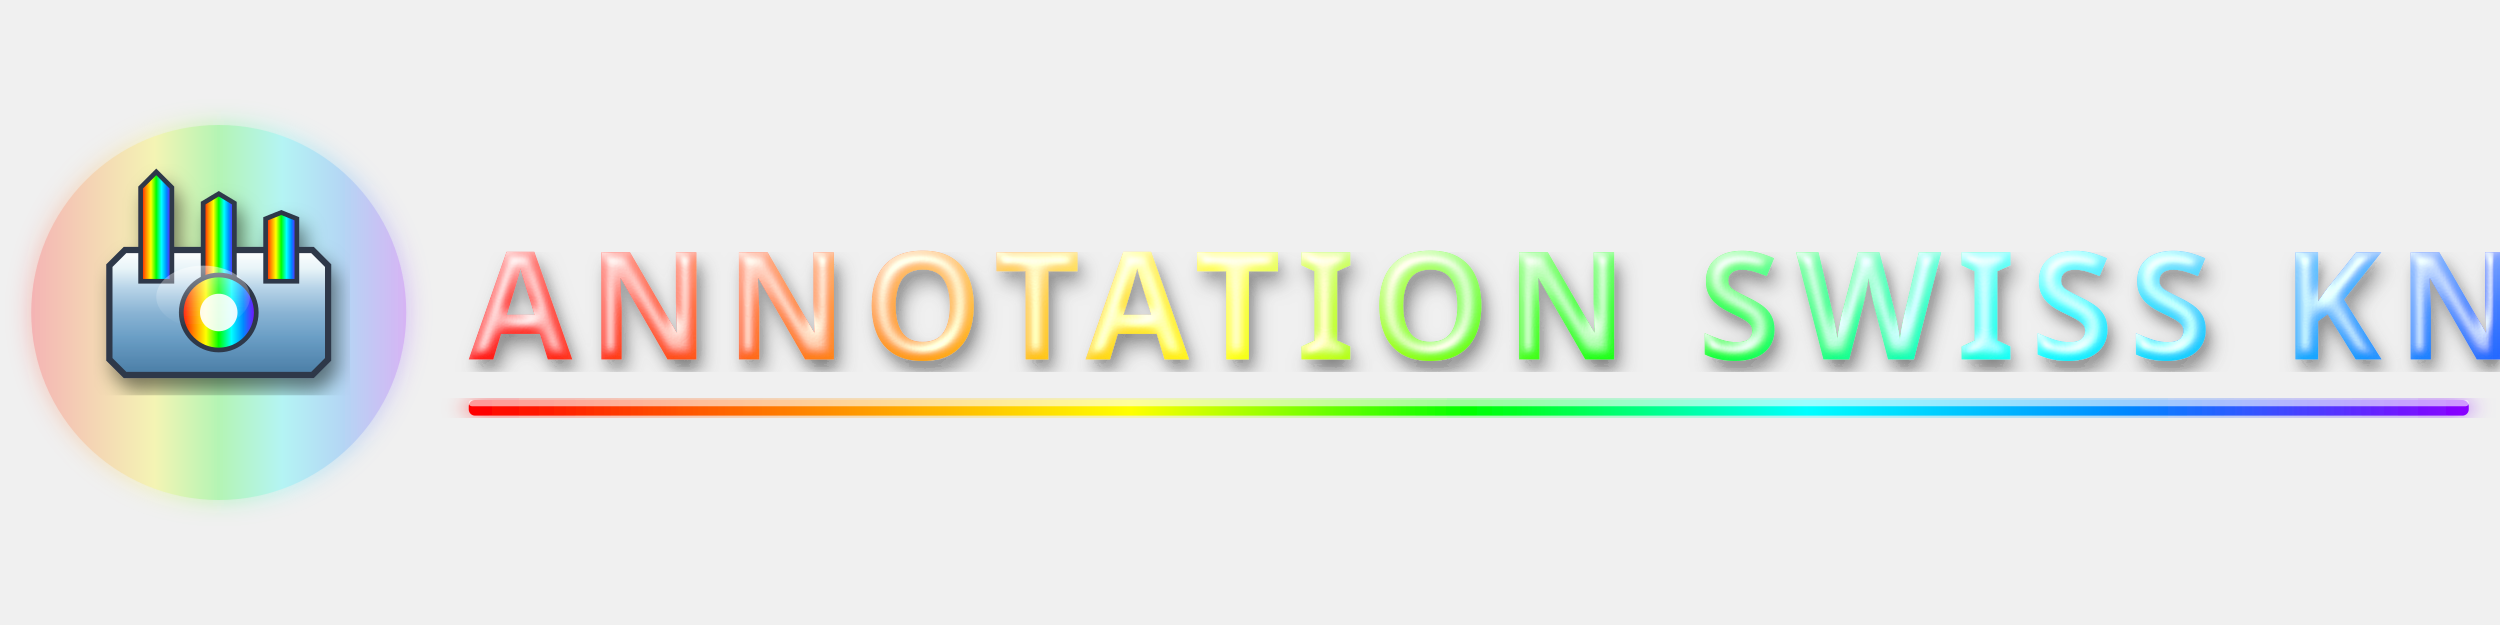
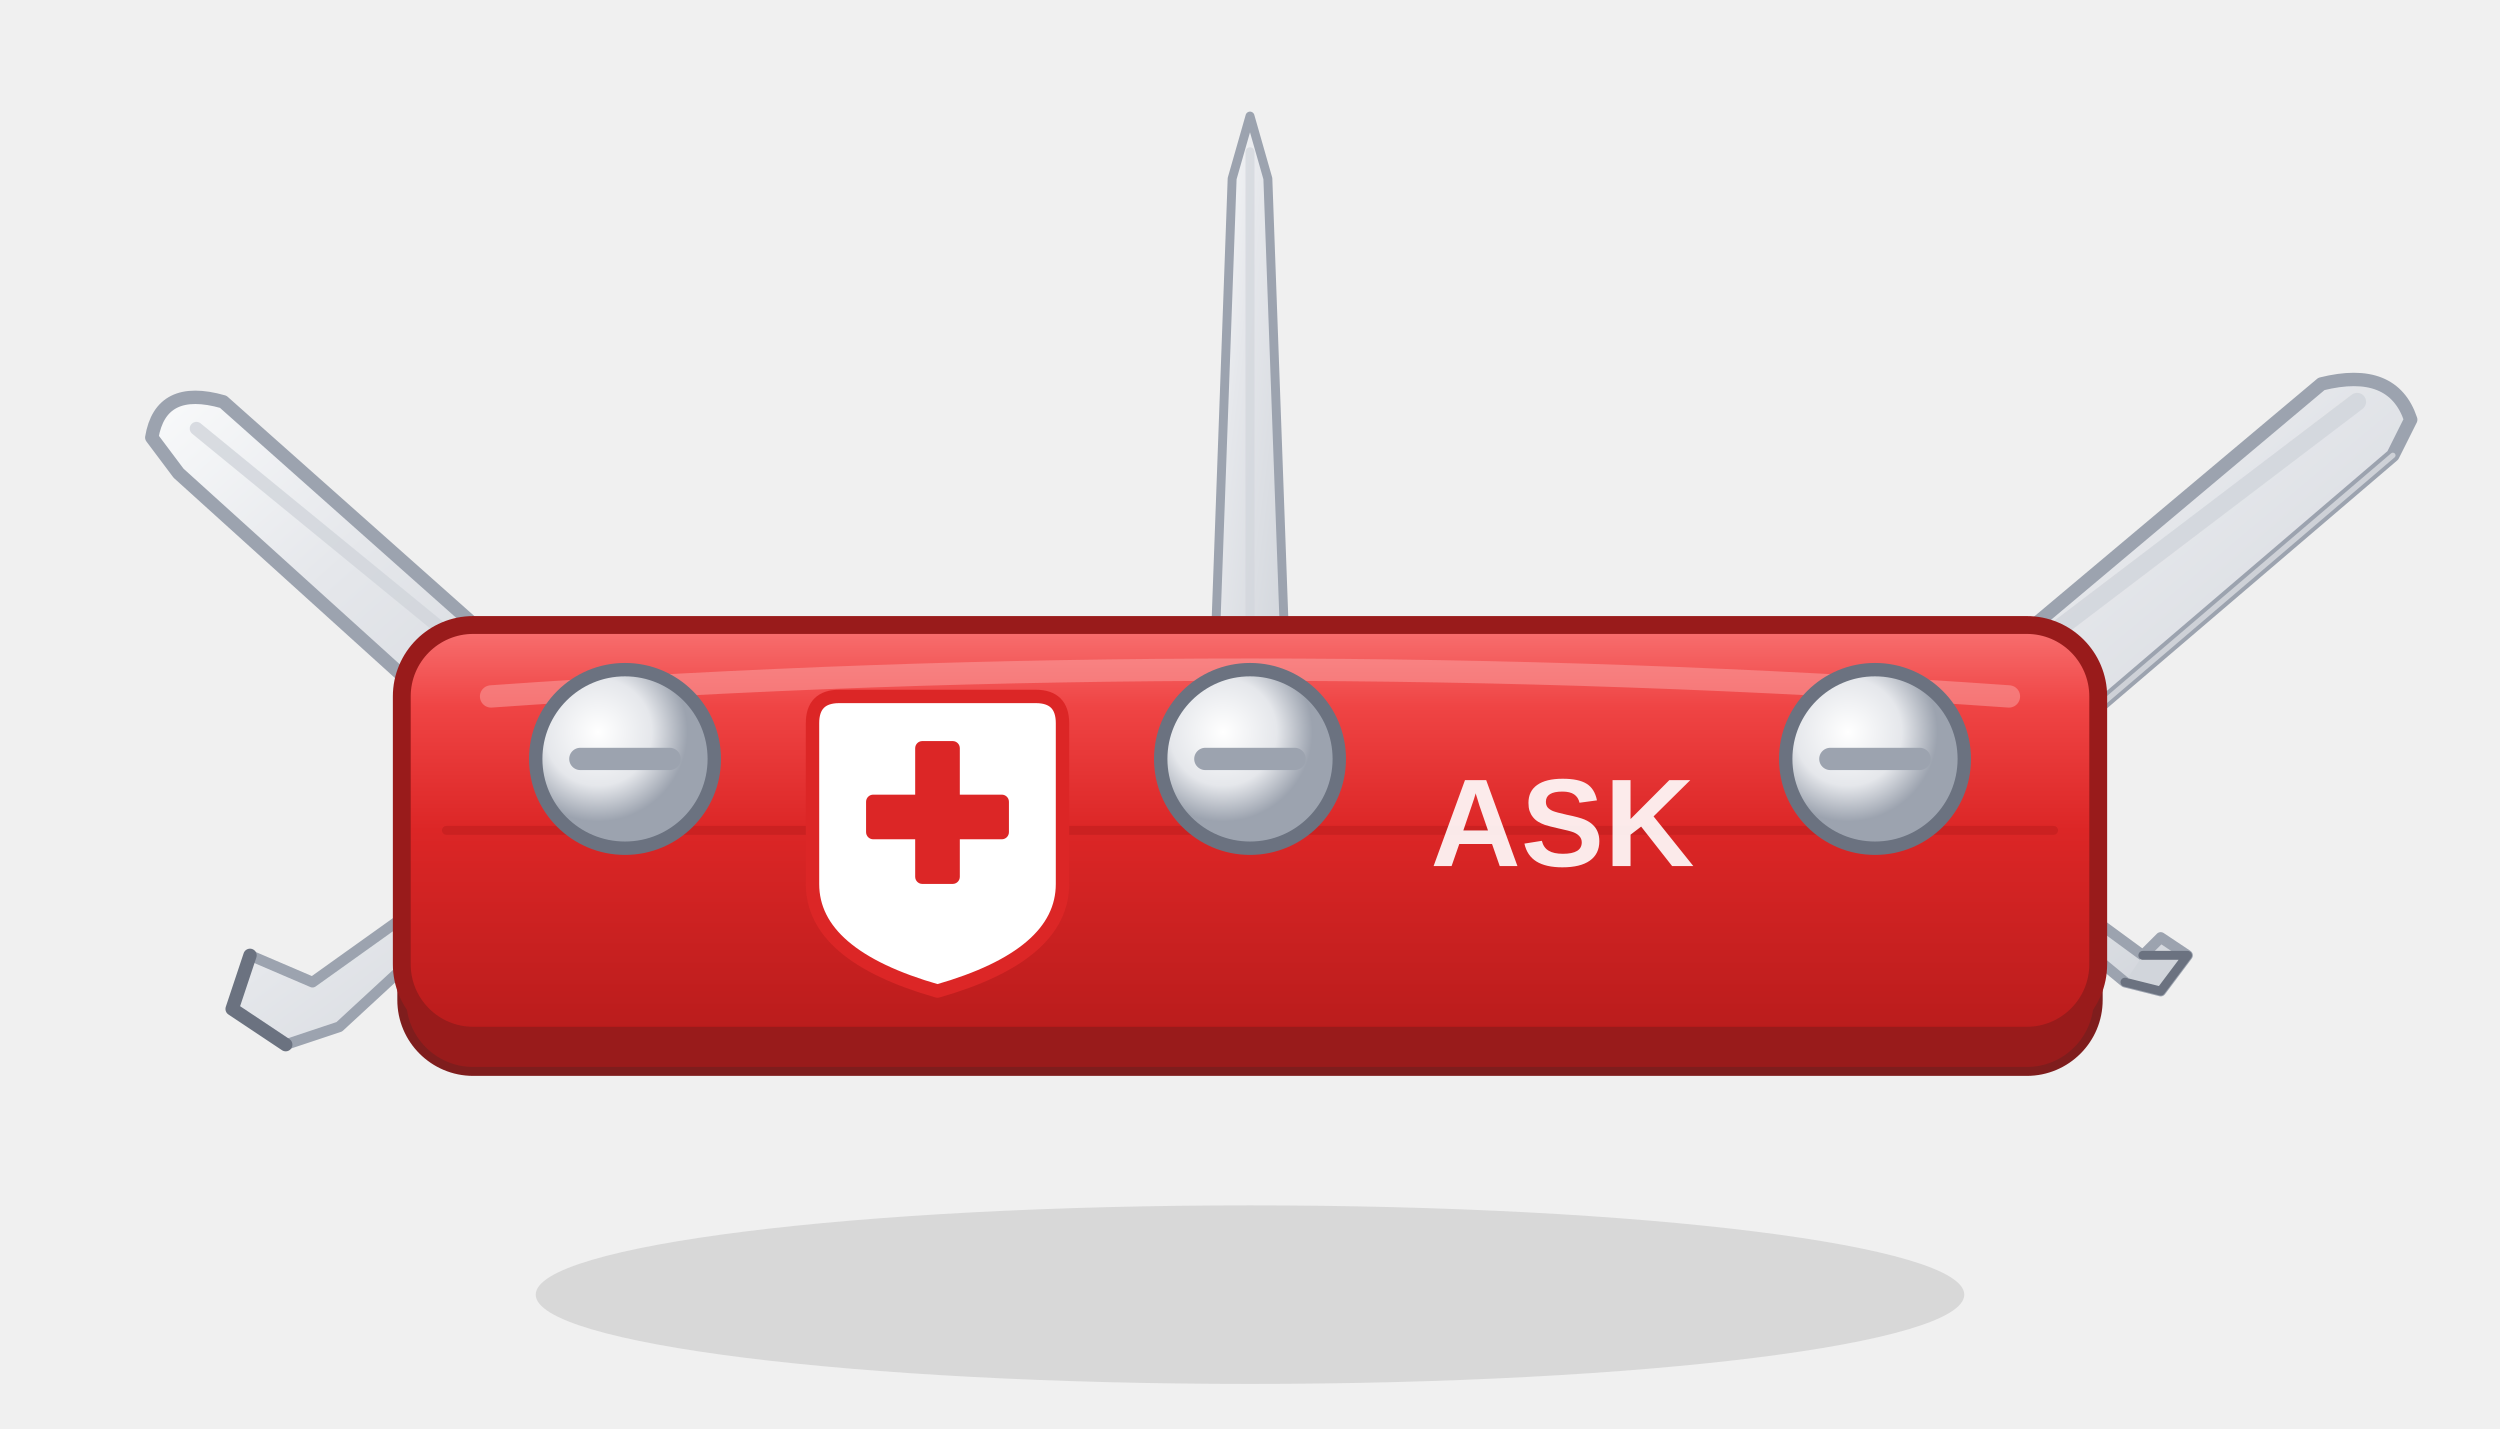
- <svg xmlns="http://www.w3.org/2000/svg" width="800" height="200" viewBox="0 0 800 200">
+ <svg xmlns="http://www.w3.org/2000/svg" viewBox="0 0 280 160" stroke-linecap="round" stroke-linejoin="round" fill="none">
+   <ellipse cx="140" cy="145" rx="80" ry="10" fill="#000" opacity="0.1" />
+   <g transform="translate(210,85)">
+     <path d="M0 0               L50 -42               Q58 -44 60 -38              L58 -34              L10 7              Q4 9 0 5 Z" fill="url(#bladeGradient)" stroke="#9CA3AF" stroke-width="1.5" />
+     <path d="M4 -2 L54 -40" stroke="#D1D5DB" stroke-width="2" opacity="0.8" />
+     <path d="M10 7 L58 -34" stroke="#fff" stroke-width="0.6" opacity="0.5" />
+   </g>
+   <g transform="translate(70,85)">
+     <path d="M0 0               L-45 -40               Q-52 -42 -53 -36              L-50 -32              L-8 6              Q-3 8 0 4 Z" fill="url(#bladeGradient)" stroke="#9CA3AF" stroke-width="1.5" />
+     <path d="M-4 -1 L-48 -37" stroke="#D1D5DB" stroke-width="1.5" opacity="0.8" />
+   </g>
+   <g transform="translate(70,85)">
+     <path d="M0 0               L-35 25               L-42 22              L-44 28              L-38 32              L-32 30              L-6 6              Q-2 3 0 0 Z" fill="url(#bladeGradient)" stroke="#9CA3AF" stroke-width="1.2" />
+     <path d="M-42 22 L-44 28 L-38 32" stroke="#6B7280" stroke-width="1.5" fill="none" />
+   </g>
+   <g transform="translate(210,85)">
+     <path d="M0 0               L30 22              L32 20              L35 22              L32 26              L28 25              L5 6              Q2 3 0 0 Z" fill="url(#bladeGradient)" stroke="#9CA3AF" stroke-width="1.2" />
+     <path d="M30 22 L35 22 L32 26 L28 25" stroke="#6B7280" stroke-width="1" fill="#D1D5DB" />
+   </g>
+   <g transform="translate(140,75)">
+     <path d="M-4 0               L-2 -55               L0 -62              L2 -55              L4 0 Z" fill="url(#bladeGradient)" stroke="#9CA3AF" stroke-width="1" />
+     <line x1="0" y1="-5" x2="0" y2="-58" stroke="#D1D5DB" stroke-width="1" opacity="0.7" />
+   </g>
+   <rect x="45" y="70" width="190" height="50" rx="8" ry="8" fill="#991B1B" stroke="#7F1D1D" stroke-width="1" />
+   <rect x="45" y="70" width="190" height="46" rx="8" ry="8" fill="url(#bodyGradient)" stroke="#991B1B" stroke-width="2" />
+   <path d="M55 78 Q140 72 225 78" stroke="#FCA5A5" stroke-width="2.5" opacity="0.5" fill="none" />
+   <line x1="50" y1="93" x2="230" y2="93" stroke="#B91C1C" stroke-width="1" opacity="0.5" />
+   <g transform="translate(70,85)">
+     <circle r="10" fill="url(#screwGradient)" stroke="#6B7280" stroke-width="1.5" />
+     <line x1="-5" y1="0" x2="5" y2="0" stroke="#9CA3AF" stroke-width="2.5" />
+   </g>
+   <g transform="translate(140,85)">
+     <circle r="10" fill="url(#screwGradient)" stroke="#6B7280" stroke-width="1.5" />
+     <line x1="-5" y1="0" x2="5" y2="0" stroke="#9CA3AF" stroke-width="2.5" />
+   </g>
+   <g transform="translate(210,85)">
+     <circle r="10" fill="url(#screwGradient)" stroke="#6B7280" stroke-width="1.5" />
+     <line x1="-5" y1="0" x2="5" y2="0" stroke="#9CA3AF" stroke-width="2.5" />
+   </g>
+   <g transform="translate(105,93)">
+     <path d="M-14 -12 Q-14 -15 -11 -15 L11 -15 Q14 -15 14 -12 L14 6 Q14 14 0 18 Q-14 14 -14 6 Z" fill="#FFFFFF" stroke="#DC2626" stroke-width="1.5" />
+     <rect x="-2.5" y="-10" width="5" height="16" rx="0.8" fill="#DC2626" />
+     <rect x="-8" y="-4" width="16" height="5" rx="0.8" fill="#DC2626" />
+   </g>
+   <text x="175" y="97" font-family="'SF Pro Display', 'Segoe UI', Arial, sans-serif" font-size="14" font-weight="700" fill="#FFFFFF" text-anchor="middle" opacity="0.9">
+     ASK
+   </text>
  <defs>
-     <linearGradient id="metalGradient" x1="0%" y1="0%" x2="0%" y2="100%">
-       <stop offset="0%" style="stop-color:#ffffff;stop-opacity:1" />
-       <stop offset="15%" style="stop-color:#e8f4f8;stop-opacity:1" />
-       <stop offset="30%" style="stop-color:#b8d4e8;stop-opacity:1" />
-       <stop offset="50%" style="stop-color:#8ab4d4;stop-opacity:1" />
-       <stop offset="70%" style="stop-color:#6a9ec5;stop-opacity:1" />
-       <stop offset="85%" style="stop-color:#5a8db5;stop-opacity:1" />
-       <stop offset="100%" style="stop-color:#4a7da5;stop-opacity:1" />
+     <linearGradient id="bladeGradient" x1="0%" y1="0%" x2="100%" y2="100%">
+       <stop offset="0%" stop-color="#F9FAFB" />
+       <stop offset="40%" stop-color="#E5E7EB" />
+       <stop offset="100%" stop-color="#D1D5DB" />
    </linearGradient>
-     <linearGradient id="accentGradient" x1="0%" y1="0%" x2="100%" y2="0%">
-       <stop offset="0%" style="stop-color:#ff0000;stop-opacity:1" />
-       <stop offset="17%" style="stop-color:#ff8800;stop-opacity:1" />
-       <stop offset="33%" style="stop-color:#ffff00;stop-opacity:1" />
-       <stop offset="50%" style="stop-color:#00ff00;stop-opacity:1" />
-       <stop offset="67%" style="stop-color:#00ffff;stop-opacity:1" />
-       <stop offset="83%" style="stop-color:#0088ff;stop-opacity:1" />
-       <stop offset="100%" style="stop-color:#8800ff;stop-opacity:1" />
+     <linearGradient id="bodyGradient" x1="0%" y1="0%" x2="0%" y2="100%">
+       <stop offset="0%" stop-color="#F87171" />
+       <stop offset="20%" stop-color="#EF4444" />
+       <stop offset="50%" stop-color="#DC2626" />
+       <stop offset="100%" stop-color="#B91C1C" />
    </linearGradient>
-     <linearGradient id="glossHighlight" x1="0%" y1="0%" x2="0%" y2="100%">
-       <stop offset="0%" style="stop-color:#ffffff;stop-opacity:0.8" />
-       <stop offset="50%" style="stop-color:#ffffff;stop-opacity:0.3" />
-       <stop offset="100%" style="stop-color:#ffffff;stop-opacity:0" />
-     </linearGradient>
-     <filter id="glow">
-       <feGaussianBlur stdDeviation="4" result="coloredBlur" />
-       <feMerge>
-         <feMergeNode in="coloredBlur" />
-         <feMergeNode in="SourceGraphic" />
-       </feMerge>
-     </filter>
-     <filter id="dropShadow">
-       <feGaussianBlur in="SourceAlpha" stdDeviation="3" />
-       <feOffset dx="2" dy="4" result="offsetblur" />
-       <feComponentTransfer>
-         <feFuncA type="linear" slope="0.5" />
-       </feComponentTransfer>
-       <feMerge>
-         <feMergeNode />
-         <feMergeNode in="SourceGraphic" />
-       </feMerge>
-     </filter>
-     <filter id="bevel">
-       <feGaussianBlur in="SourceAlpha" stdDeviation="2" result="blur" />
-       <feSpecularLighting in="blur" surfaceScale="5" specularConstant="0.8" specularExponent="20" lighting-color="#ffffff" result="spec">
-         <fePointLight x="-5000" y="-10000" z="20000" />
-       </feSpecularLighting>
-       <feComposite in="spec" in2="SourceAlpha" operator="in" result="specOut" />
-       <feComposite in="SourceGraphic" in2="specOut" operator="arithmetic" k1="0" k2="1" k3="1" k4="0" />
-     </filter>
+     <radialGradient id="screwGradient" cx="35%" cy="35%">
+       <stop offset="0%" stop-color="#FFFFFF" />
+       <stop offset="60%" stop-color="#E5E7EB" />
+       <stop offset="100%" stop-color="#9CA3AF" />
+     </radialGradient>
  </defs>
-   <circle cx="70" cy="100" r="60" fill="url(#accentGradient)" opacity="0.25" filter="url(#glow)" />
-   <g transform="translate(70, 100)" filter="url(#dropShadow)">
-     <path d="M -30,-20 L 30,-20 L 35,-15 L 35,15 L 30,20 L -30,20 L -35,15 L -35,-15 Z" fill="url(#metalGradient)" stroke="#2d3748" stroke-width="2" />
-     <path d="M -25,-10 L -25,-40 L -20,-45 L -15,-40 L -15,-10 Z" fill="url(#accentGradient)" stroke="#2d3748" stroke-width="1.5" />
-     <path d="M -5,-10 L -5,-35 L 0,-38 L 5,-35 L 5,-10 Z" fill="url(#accentGradient)" stroke="#2d3748" stroke-width="1.5" />
-     <path d="M 15,-10 L 15,-30 L 20,-32 L 25,-30 L 25,-10 Z" fill="url(#accentGradient)" stroke="#2d3748" stroke-width="1.5" />
-     <circle cx="0" cy="0" r="12" fill="url(#accentGradient)" stroke="#2d3748" stroke-width="1.5" />
-     <circle cx="0" cy="0" r="6" fill="#ffffff" opacity="0.9" />
-     <ellipse cx="-5" cy="-5" rx="15" ry="10" fill="url(#glossHighlight)" opacity="0.6" />
-   </g>
-   <g filter="url(#bevel)">
-     <text x="150" y="115" font-family="Impact, Arial Black, sans-serif" font-size="48" font-weight="900" fill="url(#accentGradient)" filter="url(#dropShadow)" letter-spacing="5">
-       ANNOTATION SWISS KNIFE
-     </text>
-   </g>
-   <text x="150" y="115" font-family="Impact, Arial Black, sans-serif" font-size="48" font-weight="900" fill="url(#glossHighlight)" opacity="0.5" letter-spacing="5">
-     ANNOTATION SWISS KNIFE
-   </text>
-   <rect x="150" y="128" width="640" height="5" fill="url(#accentGradient)" rx="2" filter="url(#glow)" />
-   <rect x="150" y="128" width="640" height="2" fill="#ffffff" opacity="0.6" rx="1" />
</svg>
